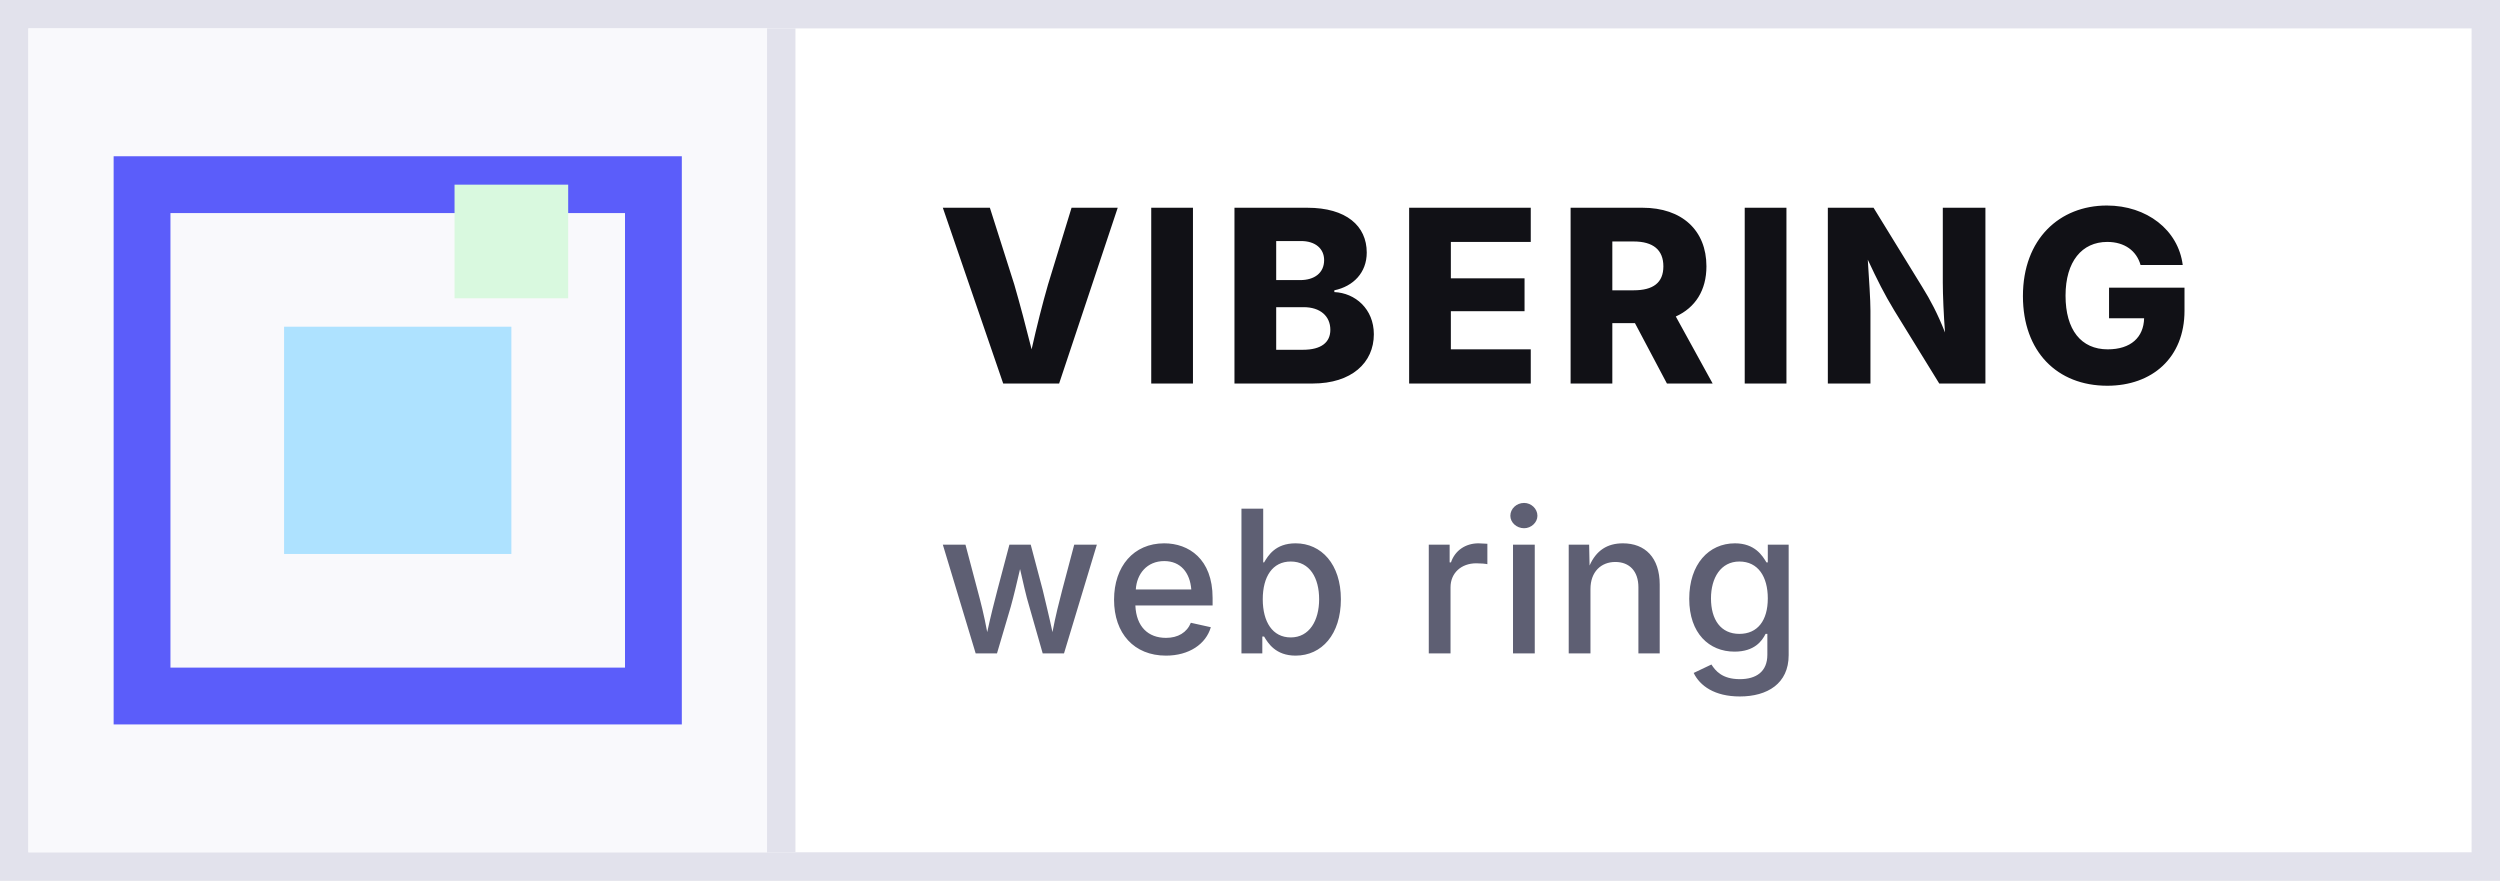
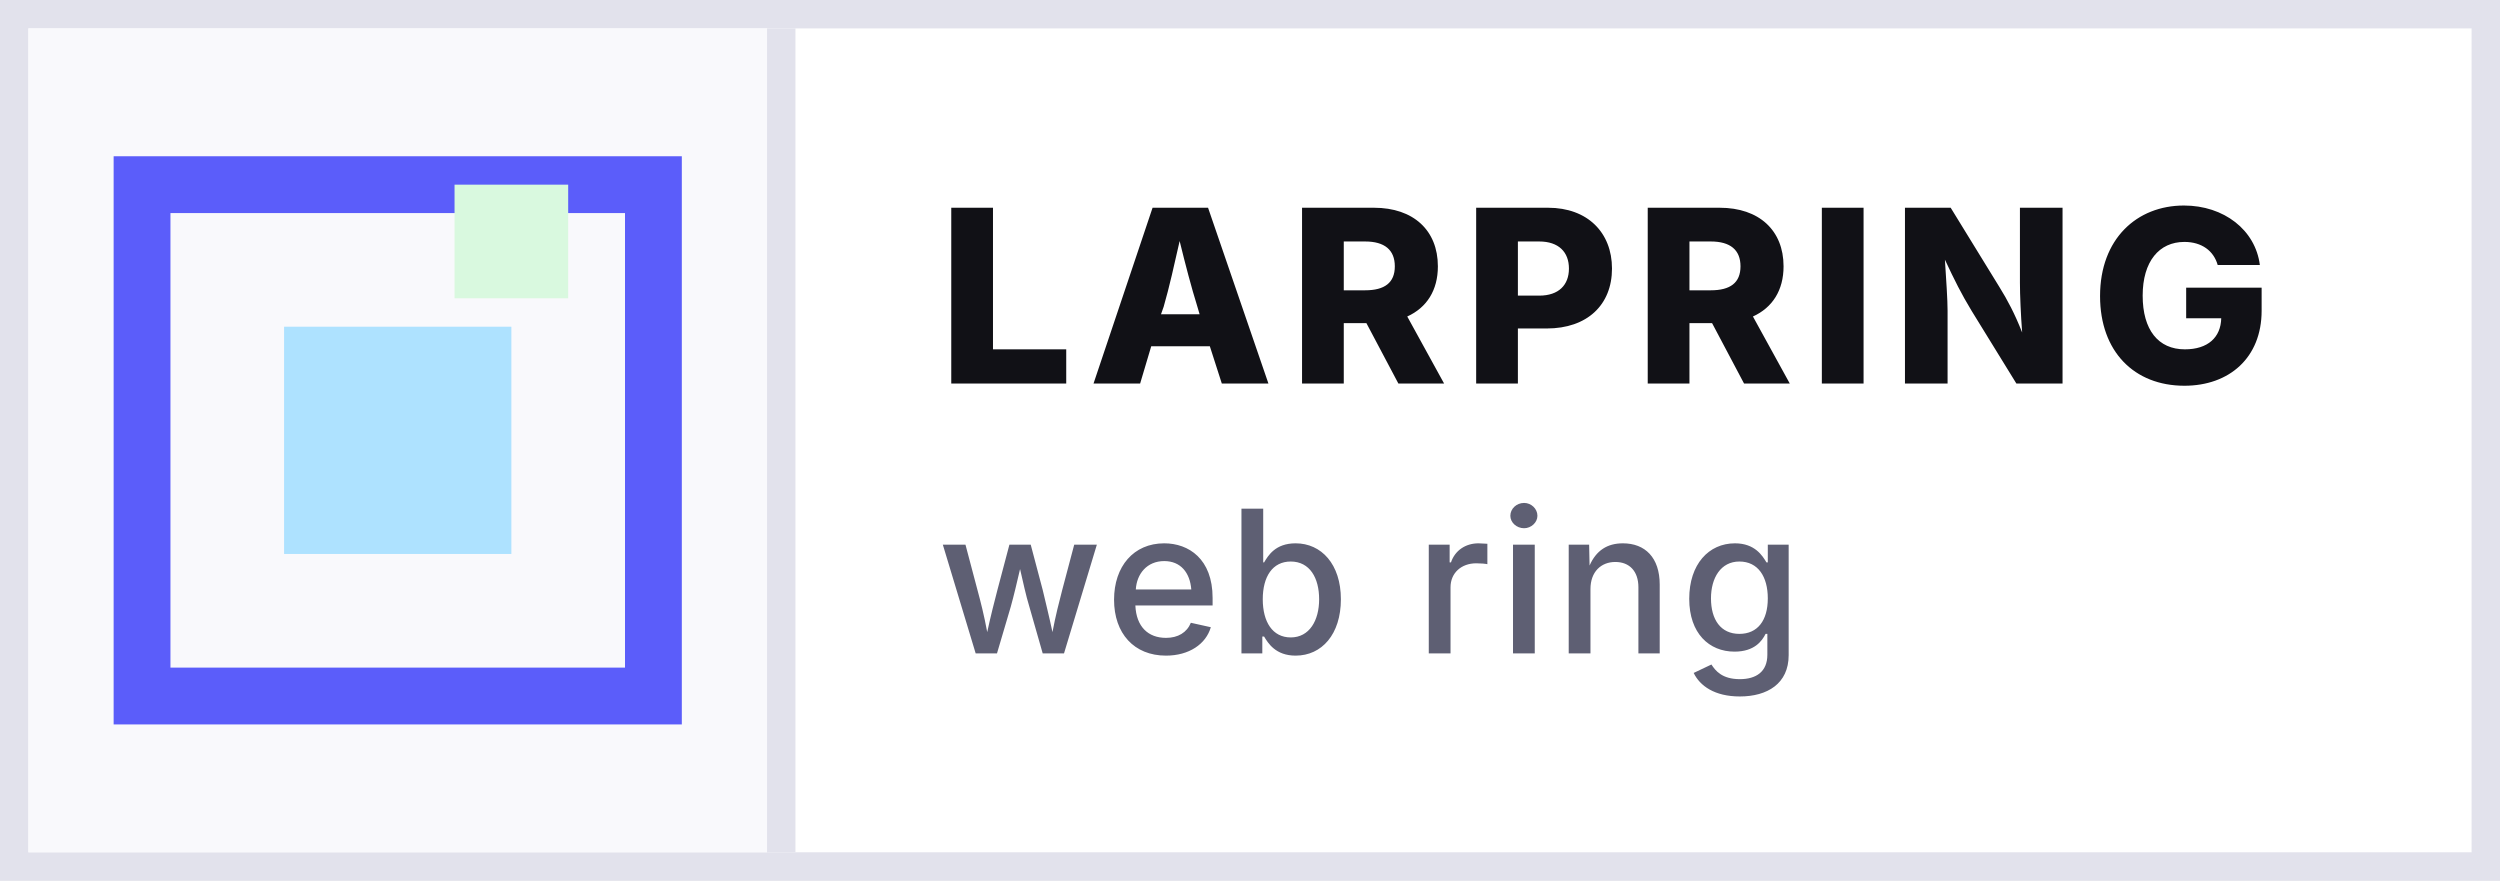
<svg xmlns="http://www.w3.org/2000/svg" width="88" height="31" viewBox="0 0 88 31">
  <rect width="88" height="31" fill="#e2e2ec" />
  <rect x="1" y="1" width="86" height="29" fill="#ffffff" />
  <rect x="1" y="1" width="26" height="29" fill="#f9f9fc" />
  <rect x="27" y="1" width="1" height="29" fill="#e2e2ec" />
  <rect x="5" y="6.5" width="18" height="18" fill="none" stroke="#5b5dfa" stroke-width="2" />
  <rect x="10" y="11.5" width="8" height="8" fill="#AEE2FF" />
  <rect x="16" y="6.5" width="4" height="4" fill="#D9F9DF" />
-   <text x="33" y="13.5" font-family="system-ui, -apple-system, sans-serif" font-size="8.5" font-weight="800" letter-spacing="0.5" fill="#111116">VIBERING</text>
+   <text x="33" y="13.5" font-family="system-ui, -apple-system, sans-serif" font-size="8.5" font-weight="800" letter-spacing="0.5" fill="#111116">LARPRING</text>
  <text x="33" y="23" font-family="system-ui, -apple-system, sans-serif" font-size="7" font-weight="500" letter-spacing="0.2" fill="#5e5f73">web ring</text>
</svg>
